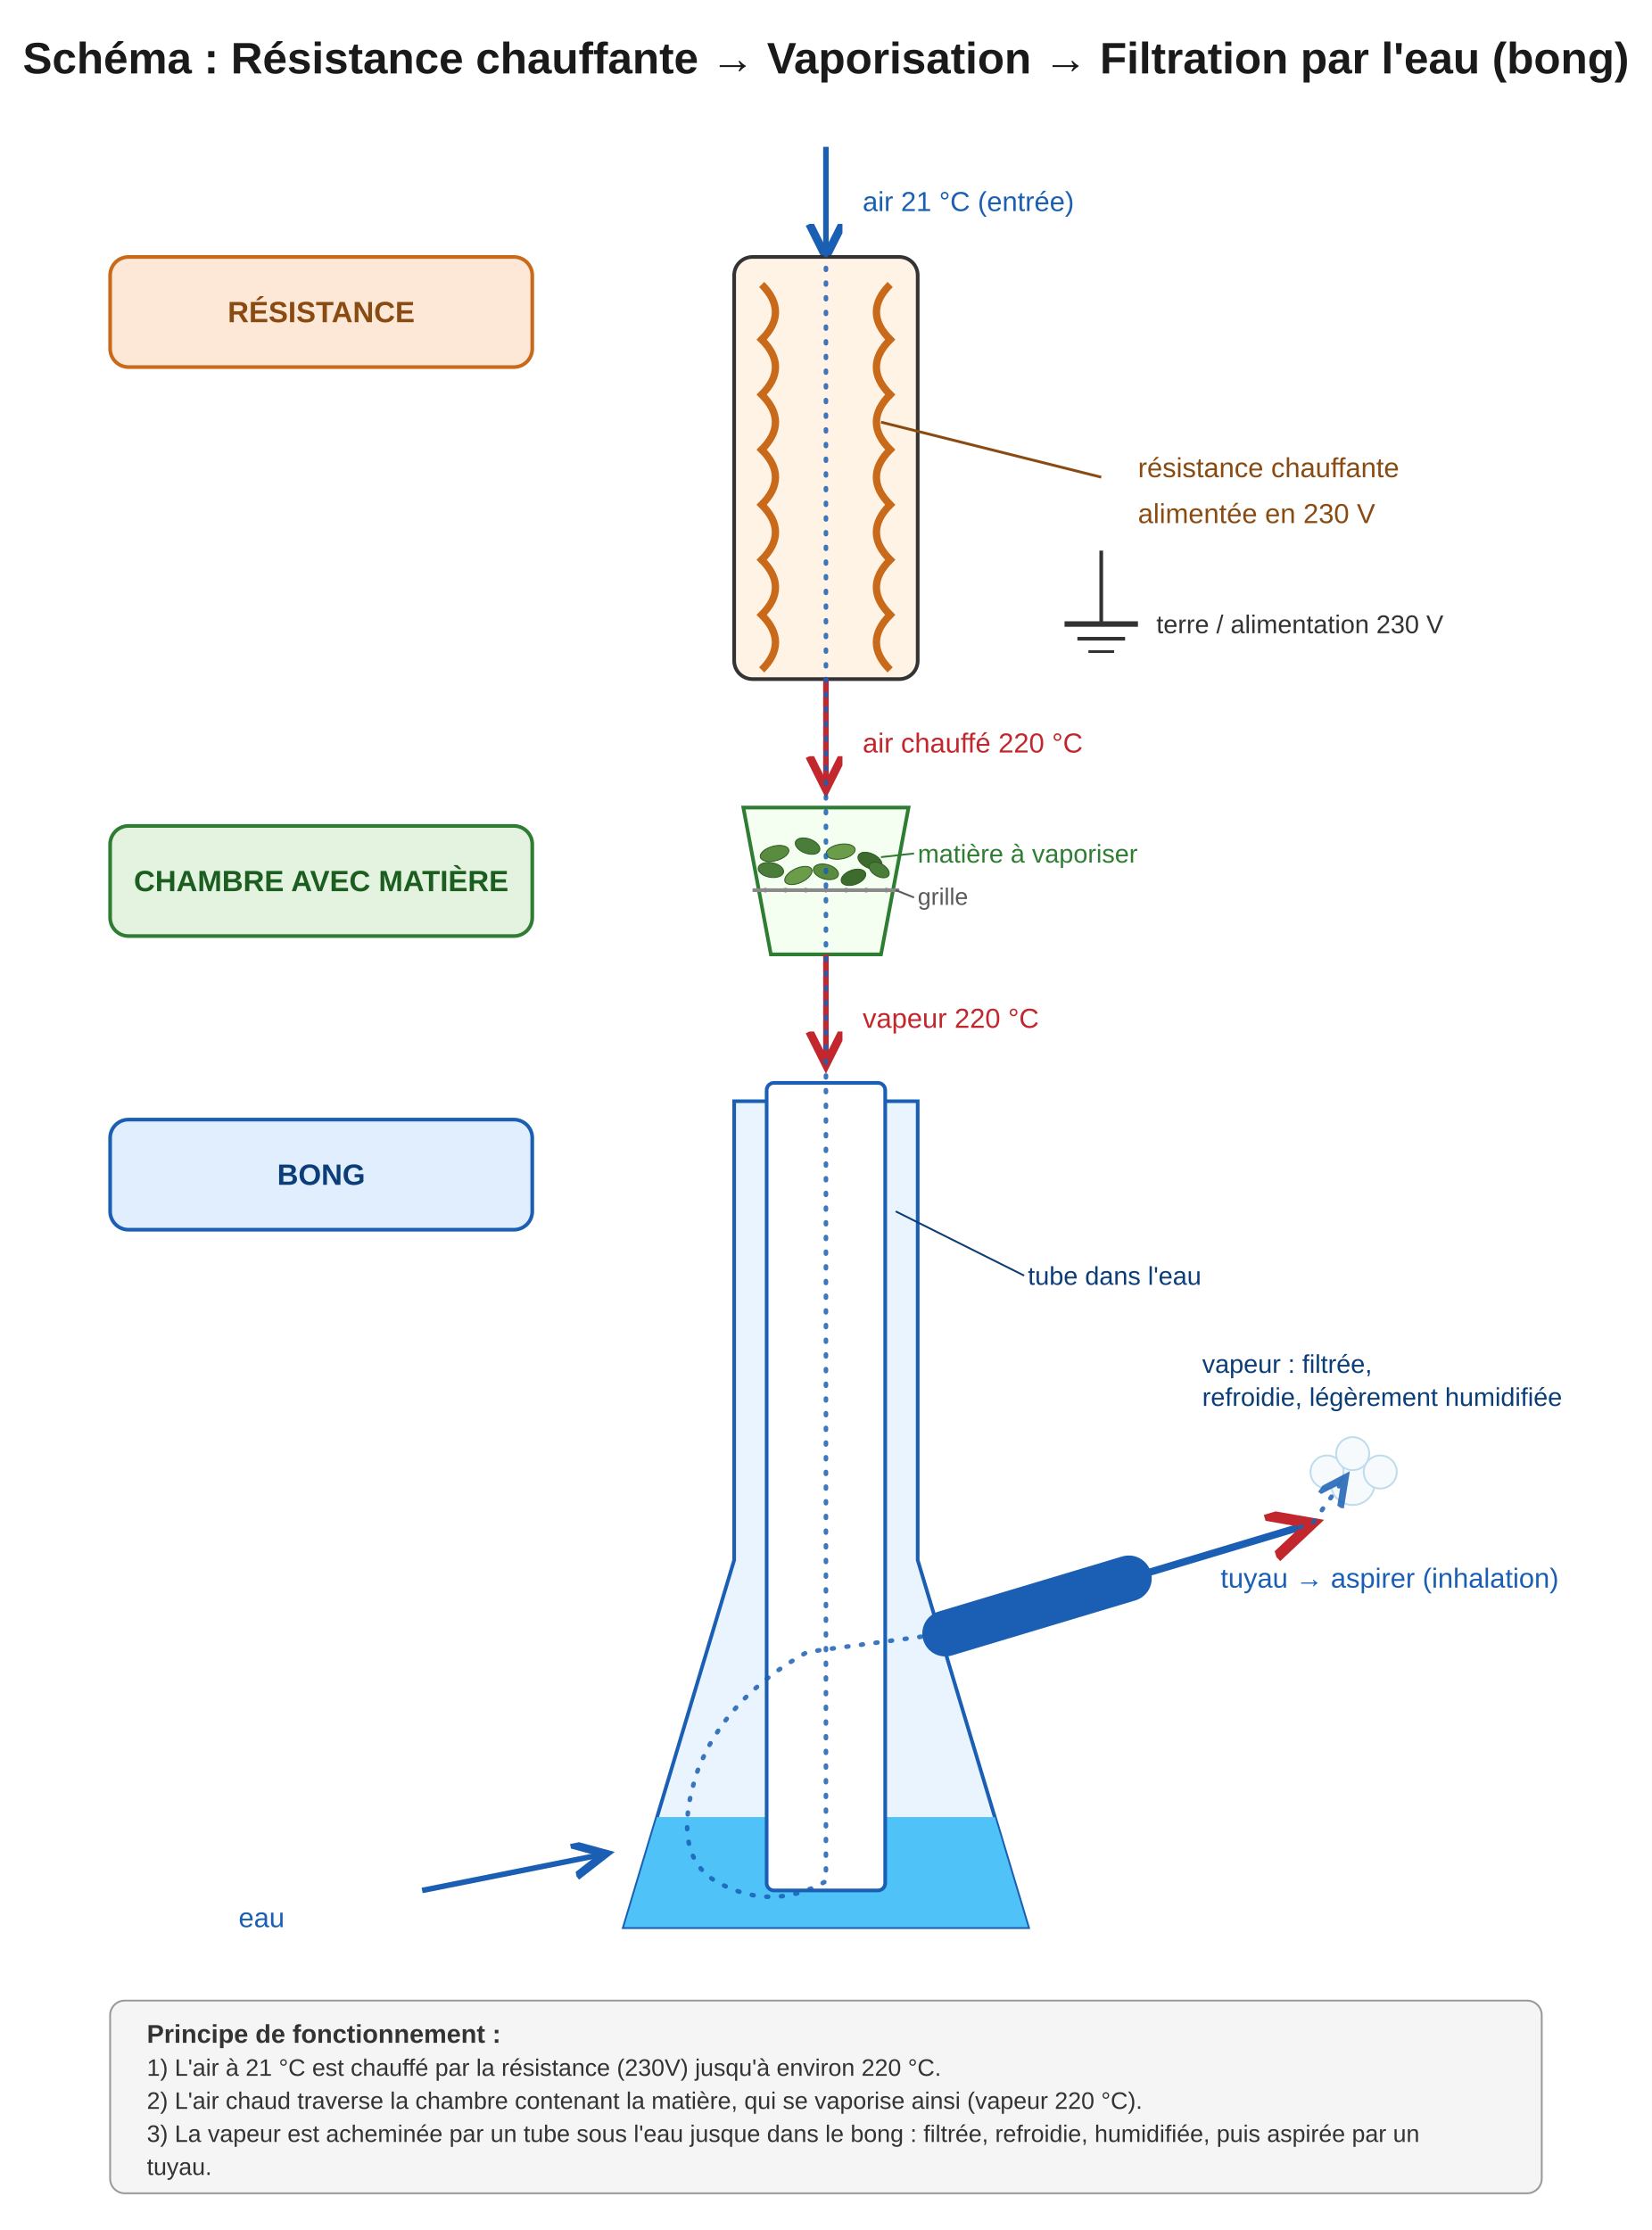
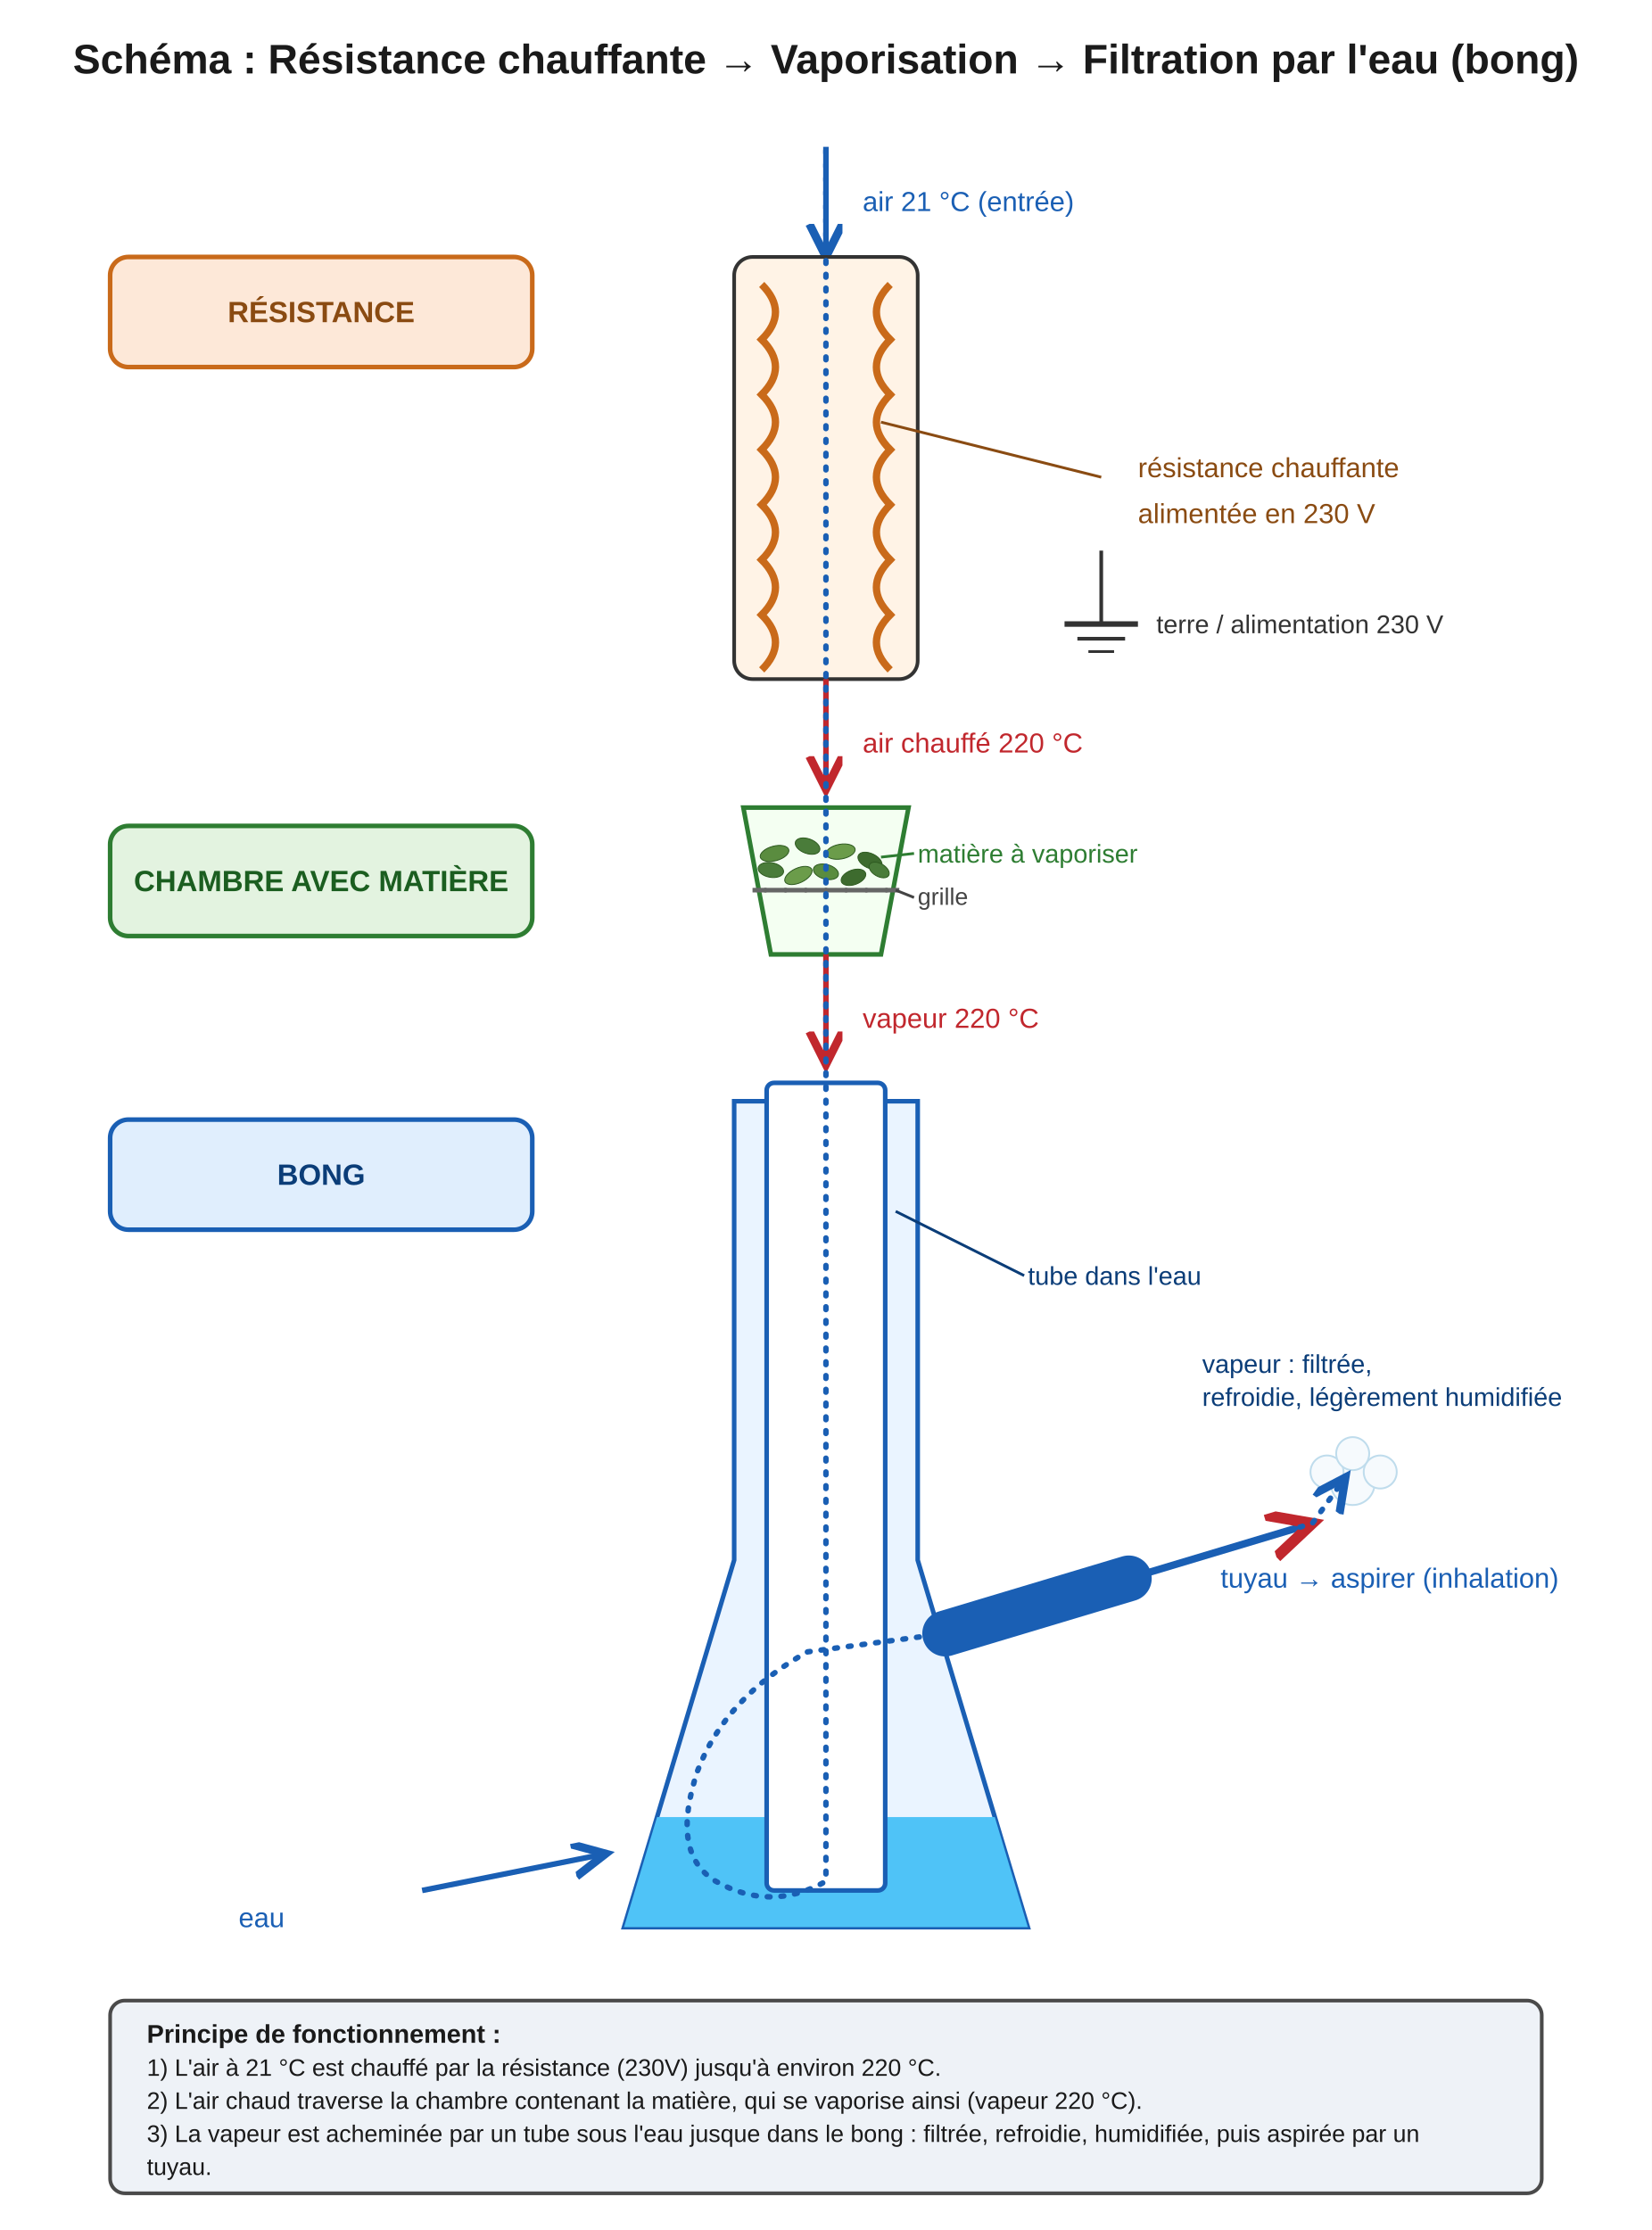
<svg xmlns="http://www.w3.org/2000/svg" width="900" height="1215" viewBox="0 0 900 1215" font-family="Arial, sans-serif">
  <rect width="900" height="1215" fill="#ffffff" />
-   <text x="450" y="40" text-anchor="middle" font-size="24" font-weight="bold" fill="#1a1a1a">Schéma : Résistance chauffante → Vaporisation → Filtration par l'eau (bong)</text>
-   <rect x="60" y="140" width="230" height="60" rx="10" fill="#fde8d8" stroke="#c96a1a" stroke-width="2" />
+   <text x="450" y="40" text-anchor="middle" font-size="22.5" font-weight="bold" fill="#1a1a1a">Schéma : Résistance chauffante → Vaporisation → Filtration par l'eau (bong)</text>
+   <rect x="60" y="140" width="230" height="60" rx="10" fill="#fde8d8" stroke="#c96a1a" stroke-width="2.5" />
  <text x="175" y="170" text-anchor="middle" dominant-baseline="central" font-size="16" font-weight="bold" fill="#8a4b12">RÉSISTANCE</text>
  <line x1="450" y1="80" x2="450" y2="140" stroke="#1a5fb4" stroke-width="3" marker-end="url(#arrowblue)" />
  <text x="470" y="115" font-size="15" fill="#1a5fb4">air 21 °C (entrée)</text>
  <rect x="400" y="140" width="100" height="230" rx="10" fill="#fff3e6" stroke="#333" stroke-width="2" />
  <path d="M 415 155 q 15 15 0 30 q 15 15 0 30 q 15 15 0 30 q 15 15 0 30 q 15 15 0 30 q 15 15 0 30 q 15 15 0 30" fill="none" stroke="#c96a1a" stroke-width="4" />
  <path d="M 485 155 q -15 15 0 30 q -15 15 0 30 q -15 15 0 30 q -15 15 0 30 q -15 15 0 30 q -15 15 0 30 q -15 15 0 30" fill="none" stroke="#c96a1a" stroke-width="4" />
  <text x="620" y="260" font-size="15" fill="#8a4b12">résistance chauffante</text>
  <text x="620" y="285" font-size="15" fill="#8a4b12">alimentée en 230 V</text>
  <line x1="600" y1="260" x2="480" y2="230" stroke="#8a4b12" stroke-width="1.5" />
  <line x1="600" y1="300" x2="600" y2="340" stroke="#333" stroke-width="2" />
  <line x1="580" y1="340" x2="620" y2="340" stroke="#333" stroke-width="3" />
  <line x1="587" y1="348" x2="613" y2="348" stroke="#333" stroke-width="2" />
  <line x1="593" y1="355" x2="607" y2="355" stroke="#333" stroke-width="1.5" />
  <text x="630" y="345" font-size="14" fill="#333">terre / alimentation 230 V</text>
  <line x1="450" y1="370" x2="450" y2="430" stroke="#c1272d" stroke-width="3" marker-end="url(#arrow)" />
  <text x="470" y="410" font-size="15" fill="#c1272d">air chauffé 220 °C</text>
-   <rect x="60" y="450" width="230" height="60" rx="10" fill="#e3f3e0" stroke="#2e7d32" stroke-width="2" />
+   <rect x="60" y="450" width="230" height="60" rx="10" fill="#e3f3e0" stroke="#2e7d32" stroke-width="2.5" />
  <text x="175" y="480" text-anchor="middle" dominant-baseline="central" font-size="16" font-weight="bold" fill="#1b5e20">CHAMBRE AVEC MATIÈRE</text>
-   <path d="M 405 440 L 495 440 L 480 520 L 420 520 Z" fill="#f4fff2" stroke="#2e7d32" stroke-width="2" />
+   <path d="M 405 440 L 495 440 L 480 520 L 420 520 Z" fill="#f4fff2" stroke="#2e7d32" stroke-width="2.5" />
  <g stroke="#2e5a20" stroke-width="0.5">
    <ellipse cx="422" cy="465" rx="8" ry="4" fill="#5a8c3f" transform="rotate(-15 422 465)" />
    <ellipse cx="440" cy="461" rx="7" ry="4" fill="#4a7c3a" transform="rotate(20 440 461)" />
    <ellipse cx="458" cy="464" rx="8" ry="4" fill="#6b9c4a" transform="rotate(-10 458 464)" />
    <ellipse cx="474" cy="469" rx="7" ry="4" fill="#3d6b2e" transform="rotate(25 474 469)" />
    <ellipse cx="420" cy="474" rx="7" ry="4" fill="#4a7c3a" transform="rotate(10 420 474)" />
    <ellipse cx="435" cy="477" rx="8" ry="4" fill="#6b9c4a" transform="rotate(-25 435 477)" />
    <ellipse cx="450" cy="475" rx="7" ry="4" fill="#5a8c3f" transform="rotate(15 450 475)" />
    <ellipse cx="465" cy="478" rx="7" ry="4" fill="#3d6b2e" transform="rotate(-20 465 478)" />
    <ellipse cx="479" cy="474" rx="6" ry="3.5" fill="#4a7c3a" transform="rotate(30 479 474)" />
  </g>
-   <line x1="410" y1="485" x2="490" y2="485" stroke="#8a8a8a" stroke-width="2" />
-   <g fill="#8a8a8a">
+   <line x1="410" y1="485" x2="490" y2="485" stroke="#666666" stroke-width="2.5" />
+   <g fill="#666666">
    <circle cx="417" cy="485" r="1.3" />
    <circle cx="428" cy="485" r="1.3" />
    <circle cx="439" cy="485" r="1.3" />
    <circle cx="450" cy="485" r="1.3" />
    <circle cx="461" cy="485" r="1.3" />
    <circle cx="472" cy="485" r="1.3" />
    <circle cx="483" cy="485" r="1.3" />
  </g>
  <text x="500" y="470" font-size="14" fill="#2e7d32">matière à vaporiser</text>
-   <line x1="498" y1="465" x2="480" y2="467" stroke="#2e7d32" stroke-width="1" />
-   <text x="500" y="493" font-size="13" fill="#5a5a5a">grille</text>
-   <line x1="498" y1="489" x2="488" y2="485" stroke="#5a5a5a" stroke-width="1" />
+   <line x1="498" y1="465" x2="480" y2="467" stroke="#2e7d32" stroke-width="1.5" />
+   <text x="500" y="493" font-size="13" fill="#444444">grille</text>
+   <line x1="498" y1="489" x2="488" y2="485" stroke="#444444" stroke-width="1.5" />
  <line x1="450" y1="520" x2="450" y2="580" stroke="#c1272d" stroke-width="3" marker-end="url(#arrow)" />
  <text x="470" y="560" font-size="15" fill="#c1272d">vapeur 220 °C</text>
-   <rect x="60" y="610" width="230" height="60" rx="10" fill="#e0eefd" stroke="#1a5fb4" stroke-width="2" />
+   <rect x="60" y="610" width="230" height="60" rx="10" fill="#e0eefd" stroke="#1a5fb4" stroke-width="2.5" />
  <text x="175" y="640" text-anchor="middle" dominant-baseline="central" font-size="16" font-weight="bold" fill="#0b3d78">BONG</text>
-   <path d="M 400 600 L 400 850 L 340 1050 L 560 1050 L 500 850 L 500 600 Z" fill="#eaf4ff" stroke="#1a5fb4" stroke-width="2" />
+   <path d="M 400 600 L 400 850 L 340 1050 L 560 1050 L 500 850 L 500 600 Z" fill="#eaf4ff" stroke="#1a5fb4" stroke-width="2.5" />
  <path d="M 358 990 L 340 1050 L 560 1050 L 542 990 Z" fill="#4fc3f7" stroke="none" />
-   <rect x="417.7" y="590" width="64.6" height="440" rx="4" fill="#ffffff" stroke="#1a5fb4" stroke-width="2" />
+   <rect x="417.7" y="590" width="64.6" height="440" rx="4" fill="#ffffff" stroke="#1a5fb4" stroke-width="2.5" />
  <text x="560" y="700" font-size="14" fill="#0b3d78">tube dans l'eau</text>
-   <line x1="558" y1="695" x2="488" y2="660" stroke="#0b3d78" stroke-width="1" />
+   <line x1="558" y1="695" x2="488" y2="660" stroke="#0b3d78" stroke-width="1.5" />
  <path d="M 515 890 L 615 860" stroke="#1a5fb4" stroke-width="25" fill="none" stroke-linecap="round" />
  <line x1="615" y1="860" x2="715" y2="830" stroke="#1a5fb4" stroke-width="4" marker-end="url(#arrow)" />
  <text x="665" y="865" font-size="15" fill="#1a5fb4">tuyau → aspirer (inhalation)</text>
  <g opacity="0.9">
    <circle cx="737" cy="808" r="12" fill="#f5fafd" stroke="#b8d8ea" stroke-width="1" />
    <circle cx="752" cy="802" r="9" fill="#f5fafd" stroke="#b8d8ea" stroke-width="1" />
    <circle cx="723" cy="802" r="9" fill="#f5fafd" stroke="#b8d8ea" stroke-width="1" />
    <circle cx="737" cy="792" r="9" fill="#f5fafd" stroke="#b8d8ea" stroke-width="1" />
  </g>
  <text x="655" y="748" font-size="14" fill="#0b3d78">vapeur : filtrée,</text>
  <text x="655" y="766" font-size="14" fill="#0b3d78">refroidie, légèrement humidifiée</text>
-   <path d="M 450 82 L 450 1010 L 450 1025 Q 420 1042 390 1025 Q 365 1010 380 965 Q 395 925 440 900 L 515 890 L 615 860 L 715 830 L 733 805" fill="none" stroke="#1a5fb4" stroke-width="2.5" stroke-linecap="round" stroke-dasharray="1,7" opacity="0.85" marker-end="url(#arrowblue)" />
+   <path d="M 450 82 L 450 1010 L 450 1025 Q 420 1042 390 1025 Q 365 1010 380 965 Q 395 925 440 900 L 515 890 L 615 860 L 715 830 L 733 805" fill="none" stroke="#1a5fb4" stroke-width="3" stroke-linecap="round" stroke-dasharray="1.5,6" opacity="1" marker-end="url(#arrowblue)" />
  <line x1="230" y1="1030" x2="330" y2="1010" stroke="#1a5fb4" stroke-width="3" marker-end="url(#arrowblue)" />
  <text x="130" y="1050" font-size="15" fill="#1a5fb4">eau</text>
  <defs>
    <marker id="arrow" markerWidth="10" markerHeight="10" refX="6" refY="3" orient="auto" markerUnits="strokeWidth">
      <path d="M0,0 L6,3 L0,6" fill="none" stroke="#c1272d" stroke-width="1.5" />
    </marker>
    <marker id="arrowblue" markerWidth="10" markerHeight="10" refX="6" refY="3" orient="auto" markerUnits="strokeWidth">
      <path d="M0,0 L6,3 L0,6" fill="none" stroke="#1a5fb4" stroke-width="1.5" />
    </marker>
  </defs>
-   <rect x="60" y="1090" width="780" height="105" rx="8" fill="#f5f5f5" stroke="#999" stroke-width="1" />
-   <text x="80" y="1113" font-size="14" fill="#333" font-weight="bold">Principe de fonctionnement :</text>
-   <text x="80" y="1131" font-size="13" fill="#333">1) L'air à 21 °C est chauffé par la résistance (230V) jusqu'à environ 220 °C.</text>
-   <text x="80" y="1149" font-size="13" fill="#333">2) L'air chaud traverse la chambre contenant la matière, qui se vaporise ainsi (vapeur 220 °C).</text>
-   <text x="80" y="1167" font-size="13" fill="#333">3) La vapeur est acheminée par un tube sous l'eau jusque dans le bong : filtrée, refroidie, humidifiée, puis aspirée par un</text>
-   <text x="80" y="1185" font-size="13" fill="#333">tuyau.</text>
+   <rect x="60" y="1090" width="780" height="105" rx="8" fill="#eef2f7" stroke="#4a4a4a" stroke-width="2" />
+   <text x="80" y="1113" font-size="14" fill="#1a1a1a" font-weight="bold">Principe de fonctionnement :</text>
+   <text x="80" y="1131" font-size="13" fill="#1a1a1a">1) L'air à 21 °C est chauffé par la résistance (230V) jusqu'à environ 220 °C.</text>
+   <text x="80" y="1149" font-size="13" fill="#1a1a1a">2) L'air chaud traverse la chambre contenant la matière, qui se vaporise ainsi (vapeur 220 °C).</text>
+   <text x="80" y="1167" font-size="13" fill="#1a1a1a">3) La vapeur est acheminée par un tube sous l'eau jusque dans le bong : filtrée, refroidie, humidifiée, puis aspirée par un</text>
+   <text x="80" y="1185" font-size="13" fill="#1a1a1a">tuyau.</text>
</svg>
